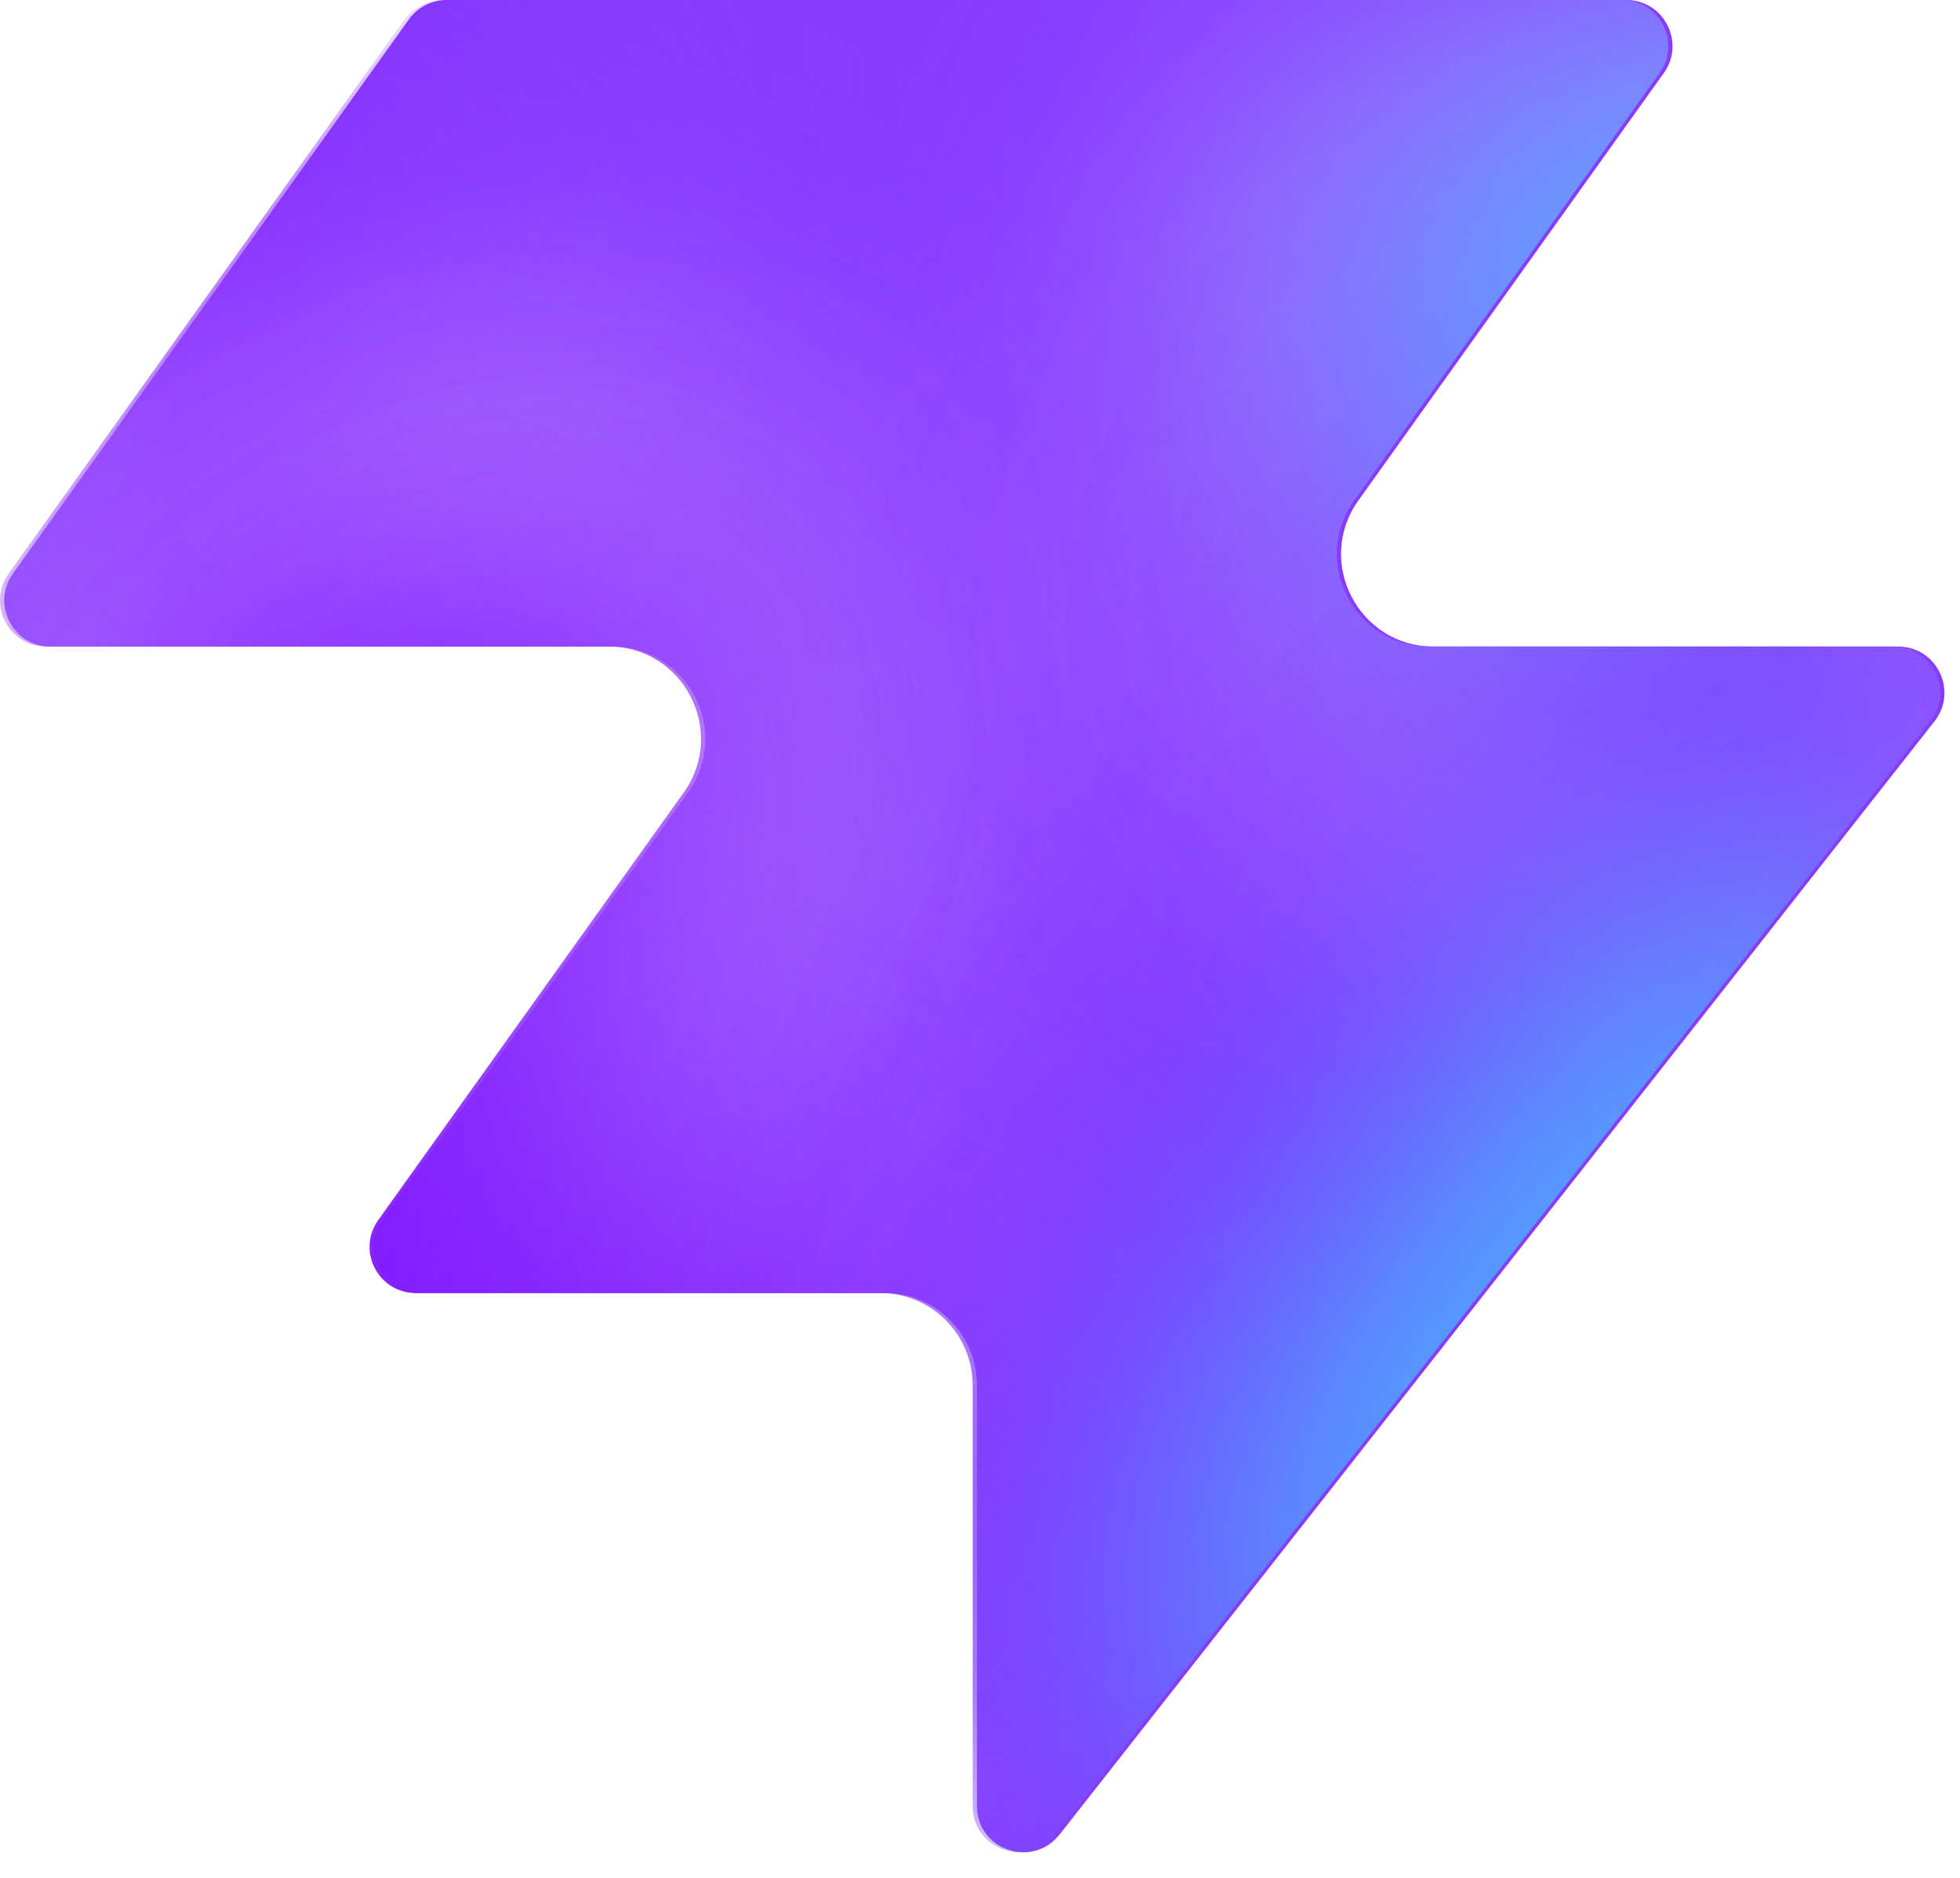
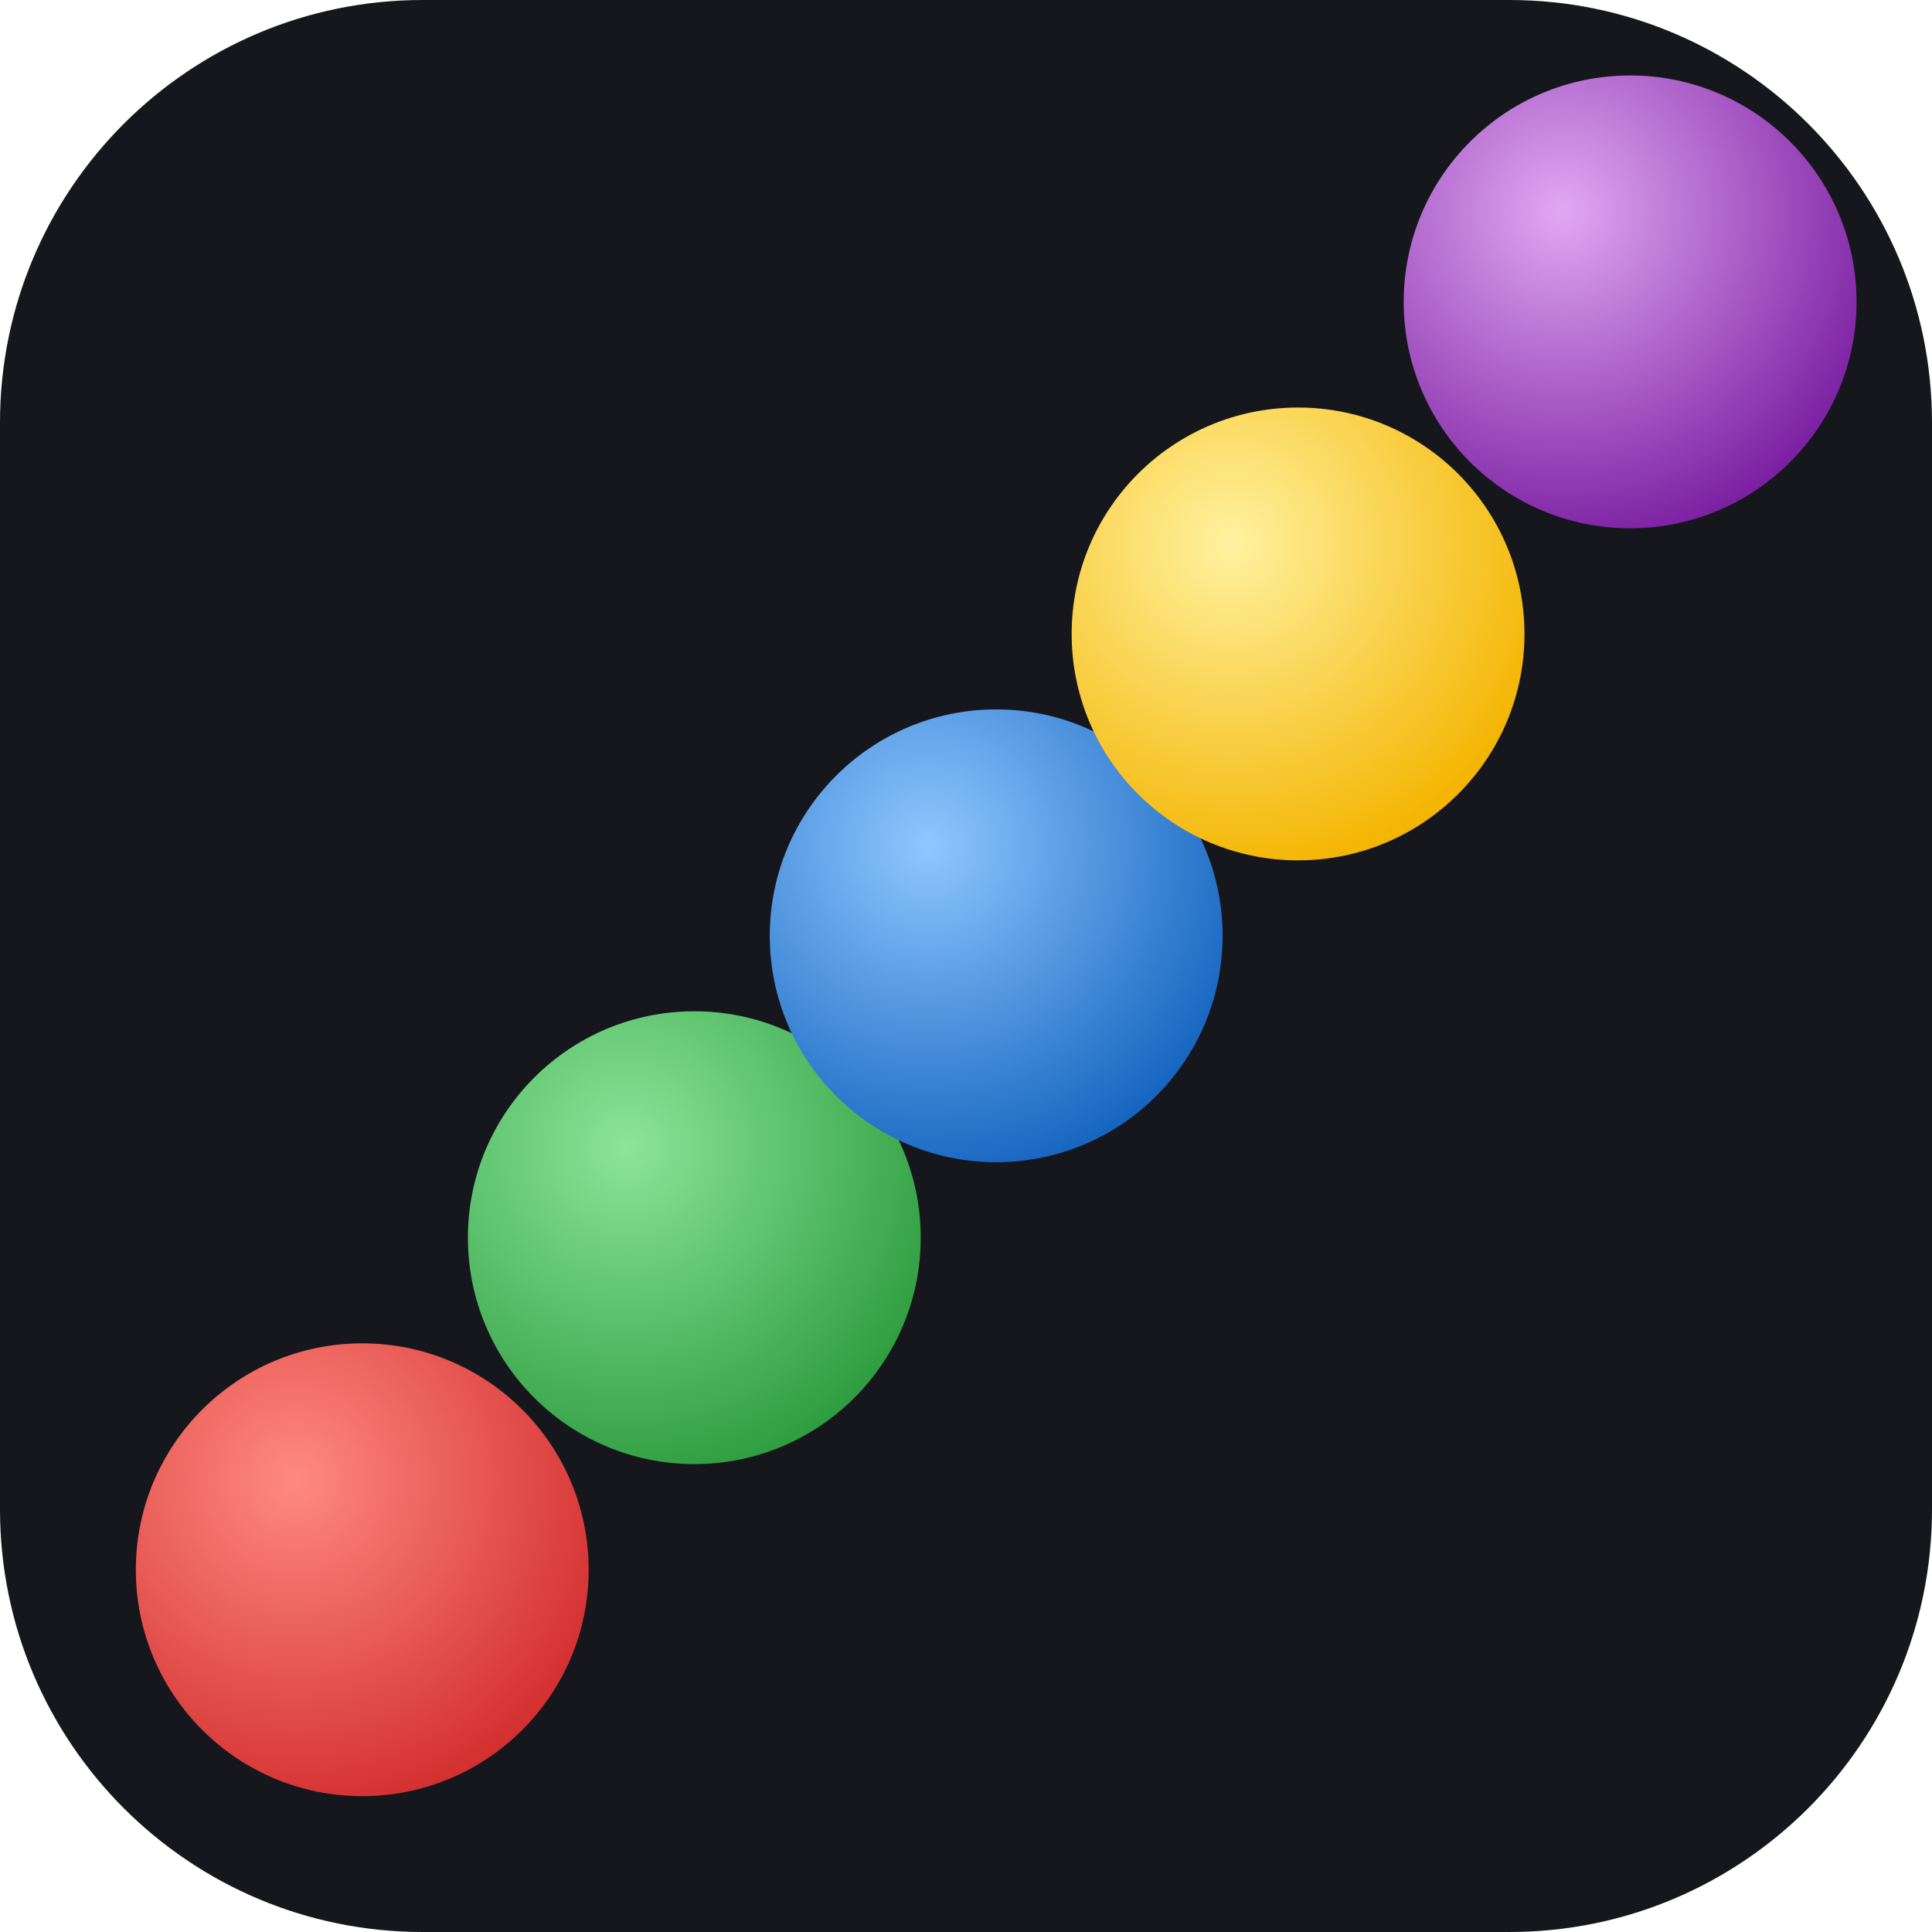
- <svg xmlns="http://www.w3.org/2000/svg" width="48" height="46" fill="none" viewBox="0 0 48 46">
-   <path fill="#863bff" d="M25.946 44.938c-.664.845-2.021.375-2.021-.698V33.937a2.26 2.26 0 0 0-2.262-2.262H10.287c-.92 0-1.456-1.04-.92-1.788l7.48-10.471c1.07-1.497 0-3.578-1.842-3.578H1.237c-.92 0-1.456-1.04-.92-1.788L10.013.474c.214-.297.556-.474.92-.474h28.894c.92 0 1.456 1.04.92 1.788l-7.48 10.471c-1.07 1.498 0 3.579 1.842 3.579h11.377c.943 0 1.473 1.088.89 1.83L25.947 44.94z" style="fill:#863bff;fill:color(display-p3 .525 .23 1);fill-opacity:1" />
-   <mask id="a" width="48" height="46" x="0" y="0" maskUnits="userSpaceOnUse" style="mask-type:alpha">
-     <path fill="#000" d="M25.842 44.938c-.664.844-2.021.375-2.021-.698V33.937a2.26 2.26 0 0 0-2.262-2.262H10.183c-.92 0-1.456-1.04-.92-1.788l7.48-10.471c1.07-1.498 0-3.579-1.842-3.579H1.133c-.92 0-1.456-1.04-.92-1.787L9.91.473c.214-.297.556-.474.92-.474h28.894c.92 0 1.456 1.04.92 1.788l-7.48 10.471c-1.07 1.498 0 3.578 1.842 3.578h11.377c.943 0 1.473 1.088.89 1.832L25.843 44.94z" style="fill:#000;fill-opacity:1" />
-   </mask>
-   <g mask="url(#a)">
-     <g filter="url(#b)">
-       <ellipse cx="5.508" cy="14.704" fill="#ede6ff" rx="5.508" ry="14.704" style="fill:#ede6ff;fill:color(display-p3 .927 .903 1);fill-opacity:1" transform="matrix(.00324 1 1 -.00324 -4.47 31.516)" />
-     </g>
-     <g filter="url(#c)">
-       <ellipse cx="10.399" cy="29.851" fill="#ede6ff" rx="10.399" ry="29.851" style="fill:#ede6ff;fill:color(display-p3 .927 .903 1);fill-opacity:1" transform="matrix(.00324 1 1 -.00324 -39.328 7.883)" />
-     </g>
-     <g filter="url(#d)">
-       <ellipse cx="5.508" cy="30.487" fill="#7e14ff" rx="5.508" ry="30.487" style="fill:#7e14ff;fill:color(display-p3 .492 .077 1);fill-opacity:1" transform="rotate(89.814 -25.913 -14.639)scale(1 -1)" />
-     </g>
-     <g filter="url(#e)">
-       <ellipse cx="5.508" cy="30.599" fill="#7e14ff" rx="5.508" ry="30.599" style="fill:#7e14ff;fill:color(display-p3 .492 .077 1);fill-opacity:1" transform="rotate(89.814 -32.644 -3.334)scale(1 -1)" />
-     </g>
-     <g filter="url(#f)">
-       <ellipse cx="5.508" cy="30.599" fill="#7e14ff" rx="5.508" ry="30.599" style="fill:#7e14ff;fill:color(display-p3 .492 .077 1);fill-opacity:1" transform="matrix(.00324 1 1 -.00324 -34.34 30.47)" />
-     </g>
-     <g filter="url(#g)">
-       <ellipse cx="14.072" cy="22.078" fill="#ede6ff" rx="14.072" ry="22.078" style="fill:#ede6ff;fill:color(display-p3 .927 .903 1);fill-opacity:1" transform="rotate(93.35 24.506 48.493)scale(-1 1)" />
-     </g>
-     <g filter="url(#h)">
-       <ellipse cx="3.47" cy="21.501" fill="#7e14ff" rx="3.47" ry="21.501" style="fill:#7e14ff;fill:color(display-p3 .492 .077 1);fill-opacity:1" transform="rotate(89.009 28.708 47.59)scale(-1 1)" />
-     </g>
-     <g filter="url(#i)">
-       <ellipse cx="3.47" cy="21.501" fill="#7e14ff" rx="3.47" ry="21.501" style="fill:#7e14ff;fill:color(display-p3 .492 .077 1);fill-opacity:1" transform="rotate(89.009 28.708 47.59)scale(-1 1)" />
-     </g>
-     <g filter="url(#j)">
-       <ellipse cx=".387" cy="8.972" fill="#7e14ff" rx="4.407" ry="29.108" style="fill:#7e14ff;fill:color(display-p3 .492 .077 1);fill-opacity:1" transform="rotate(39.51 .387 8.972)" />
-     </g>
-     <g filter="url(#k)">
-       <ellipse cx="47.523" cy="-6.092" fill="#7e14ff" rx="4.407" ry="29.108" style="fill:#7e14ff;fill:color(display-p3 .492 .077 1);fill-opacity:1" transform="rotate(37.892 47.523 -6.092)" />
-     </g>
-     <g filter="url(#l)">
-       <ellipse cx="41.412" cy="6.333" fill="#47bfff" rx="5.971" ry="9.665" style="fill:#47bfff;fill:color(display-p3 .28 .748 1);fill-opacity:1" transform="rotate(37.892 41.412 6.333)" />
-     </g>
-     <g filter="url(#m)">
-       <ellipse cx="-1.879" cy="38.332" fill="#7e14ff" rx="4.407" ry="29.108" style="fill:#7e14ff;fill:color(display-p3 .492 .077 1);fill-opacity:1" transform="rotate(37.892 -1.88 38.332)" />
-     </g>
-     <g filter="url(#n)">
-       <ellipse cx="-1.879" cy="38.332" fill="#7e14ff" rx="4.407" ry="29.108" style="fill:#7e14ff;fill:color(display-p3 .492 .077 1);fill-opacity:1" transform="rotate(37.892 -1.88 38.332)" />
-     </g>
-     <g filter="url(#o)">
-       <ellipse cx="35.651" cy="29.907" fill="#7e14ff" rx="4.407" ry="29.108" style="fill:#7e14ff;fill:color(display-p3 .492 .077 1);fill-opacity:1" transform="rotate(37.892 35.651 29.907)" />
-     </g>
-     <g filter="url(#p)">
-       <ellipse cx="38.418" cy="32.4" fill="#47bfff" rx="5.971" ry="15.297" style="fill:#47bfff;fill:color(display-p3 .28 .748 1);fill-opacity:1" transform="rotate(37.892 38.418 32.4)" />
-     </g>
-   </g>
+ <svg xmlns="http://www.w3.org/2000/svg" viewBox="0 0 64 64" role="img" aria-label="Basil Lines">
  <defs>
-     <filter id="b" width="60.045" height="41.654" x="-19.77" y="16.149" color-interpolation-filters="sRGB" filterUnits="userSpaceOnUse">
-       <feFlood flood-opacity="0" result="BackgroundImageFix" />
-       <feBlend in="SourceGraphic" in2="BackgroundImageFix" result="shape" />
-       <feGaussianBlur result="effect1_foregroundBlur_2002_17158" stdDeviation="7.659" />
-     </filter>
-     <filter id="c" width="90.34" height="51.437" x="-54.613" y="-7.533" color-interpolation-filters="sRGB" filterUnits="userSpaceOnUse">
-       <feFlood flood-opacity="0" result="BackgroundImageFix" />
-       <feBlend in="SourceGraphic" in2="BackgroundImageFix" result="shape" />
-       <feGaussianBlur result="effect1_foregroundBlur_2002_17158" stdDeviation="7.659" />
-     </filter>
-     <filter id="d" width="79.355" height="29.4" x="-49.64" y="2.03" color-interpolation-filters="sRGB" filterUnits="userSpaceOnUse">
-       <feFlood flood-opacity="0" result="BackgroundImageFix" />
-       <feBlend in="SourceGraphic" in2="BackgroundImageFix" result="shape" />
-       <feGaussianBlur result="effect1_foregroundBlur_2002_17158" stdDeviation="4.596" />
-     </filter>
-     <filter id="e" width="79.579" height="29.4" x="-45.045" y="20.029" color-interpolation-filters="sRGB" filterUnits="userSpaceOnUse">
-       <feFlood flood-opacity="0" result="BackgroundImageFix" />
-       <feBlend in="SourceGraphic" in2="BackgroundImageFix" result="shape" />
-       <feGaussianBlur result="effect1_foregroundBlur_2002_17158" stdDeviation="4.596" />
-     </filter>
-     <filter id="f" width="79.579" height="29.4" x="-43.513" y="21.178" color-interpolation-filters="sRGB" filterUnits="userSpaceOnUse">
-       <feFlood flood-opacity="0" result="BackgroundImageFix" />
-       <feBlend in="SourceGraphic" in2="BackgroundImageFix" result="shape" />
-       <feGaussianBlur result="effect1_foregroundBlur_2002_17158" stdDeviation="4.596" />
-     </filter>
-     <filter id="g" width="74.749" height="58.852" x="15.756" y="-17.901" color-interpolation-filters="sRGB" filterUnits="userSpaceOnUse">
-       <feFlood flood-opacity="0" result="BackgroundImageFix" />
-       <feBlend in="SourceGraphic" in2="BackgroundImageFix" result="shape" />
-       <feGaussianBlur result="effect1_foregroundBlur_2002_17158" stdDeviation="7.659" />
-     </filter>
-     <filter id="h" width="61.377" height="25.362" x="23.548" y="2.284" color-interpolation-filters="sRGB" filterUnits="userSpaceOnUse">
-       <feFlood flood-opacity="0" result="BackgroundImageFix" />
-       <feBlend in="SourceGraphic" in2="BackgroundImageFix" result="shape" />
-       <feGaussianBlur result="effect1_foregroundBlur_2002_17158" stdDeviation="4.596" />
-     </filter>
-     <filter id="i" width="61.377" height="25.362" x="23.548" y="2.284" color-interpolation-filters="sRGB" filterUnits="userSpaceOnUse">
-       <feFlood flood-opacity="0" result="BackgroundImageFix" />
-       <feBlend in="SourceGraphic" in2="BackgroundImageFix" result="shape" />
-       <feGaussianBlur result="effect1_foregroundBlur_2002_17158" stdDeviation="4.596" />
-     </filter>
-     <filter id="j" width="56.045" height="63.649" x="-27.636" y="-22.853" color-interpolation-filters="sRGB" filterUnits="userSpaceOnUse">
-       <feFlood flood-opacity="0" result="BackgroundImageFix" />
-       <feBlend in="SourceGraphic" in2="BackgroundImageFix" result="shape" />
-       <feGaussianBlur result="effect1_foregroundBlur_2002_17158" stdDeviation="4.596" />
-     </filter>
-     <filter id="k" width="54.814" height="64.646" x="20.116" y="-38.415" color-interpolation-filters="sRGB" filterUnits="userSpaceOnUse">
-       <feFlood flood-opacity="0" result="BackgroundImageFix" />
-       <feBlend in="SourceGraphic" in2="BackgroundImageFix" result="shape" />
-       <feGaussianBlur result="effect1_foregroundBlur_2002_17158" stdDeviation="4.596" />
-     </filter>
-     <filter id="l" width="33.541" height="35.313" x="24.641" y="-11.323" color-interpolation-filters="sRGB" filterUnits="userSpaceOnUse">
-       <feFlood flood-opacity="0" result="BackgroundImageFix" />
-       <feBlend in="SourceGraphic" in2="BackgroundImageFix" result="shape" />
-       <feGaussianBlur result="effect1_foregroundBlur_2002_17158" stdDeviation="4.596" />
-     </filter>
-     <filter id="m" width="54.814" height="64.646" x="-29.286" y="6.009" color-interpolation-filters="sRGB" filterUnits="userSpaceOnUse">
-       <feFlood flood-opacity="0" result="BackgroundImageFix" />
-       <feBlend in="SourceGraphic" in2="BackgroundImageFix" result="shape" />
-       <feGaussianBlur result="effect1_foregroundBlur_2002_17158" stdDeviation="4.596" />
-     </filter>
-     <filter id="n" width="54.814" height="64.646" x="-29.286" y="6.009" color-interpolation-filters="sRGB" filterUnits="userSpaceOnUse">
-       <feFlood flood-opacity="0" result="BackgroundImageFix" />
-       <feBlend in="SourceGraphic" in2="BackgroundImageFix" result="shape" />
-       <feGaussianBlur result="effect1_foregroundBlur_2002_17158" stdDeviation="4.596" />
-     </filter>
-     <filter id="o" width="54.814" height="64.646" x="8.244" y="-2.416" color-interpolation-filters="sRGB" filterUnits="userSpaceOnUse">
-       <feFlood flood-opacity="0" result="BackgroundImageFix" />
-       <feBlend in="SourceGraphic" in2="BackgroundImageFix" result="shape" />
-       <feGaussianBlur result="effect1_foregroundBlur_2002_17158" stdDeviation="4.596" />
-     </filter>
-     <filter id="p" width="39.409" height="43.623" x="18.713" y="10.588" color-interpolation-filters="sRGB" filterUnits="userSpaceOnUse">
-       <feFlood flood-opacity="0" result="BackgroundImageFix" />
-       <feBlend in="SourceGraphic" in2="BackgroundImageFix" result="shape" />
-       <feGaussianBlur result="effect1_foregroundBlur_2002_17158" stdDeviation="4.596" />
-     </filter>
+     <radialGradient id="r" cx="35%" cy="30%" r="75%">
+       <stop offset="0" stop-color="#FF8A80" />
+       <stop offset="1" stop-color="#D32F2F" />
+     </radialGradient>
+     <radialGradient id="g" cx="35%" cy="30%" r="75%">
+       <stop offset="0" stop-color="#8BE59A" />
+       <stop offset="1" stop-color="#2E9D3F" />
+     </radialGradient>
+     <radialGradient id="b" cx="35%" cy="30%" r="75%">
+       <stop offset="0" stop-color="#8FC7FF" />
+       <stop offset="1" stop-color="#1565C0" />
+     </radialGradient>
+     <radialGradient id="y" cx="35%" cy="30%" r="75%">
+       <stop offset="0" stop-color="#FFF2A0" />
+       <stop offset="1" stop-color="#F4B400" />
+     </radialGradient>
+     <radialGradient id="m" cx="35%" cy="30%" r="75%">
+       <stop offset="0" stop-color="#E1A8F2" />
+       <stop offset="1" stop-color="#7B1FA2" />
+     </radialGradient>
  </defs>
+   <rect width="64" height="64" rx="14" fill="#16171D" />
+   <circle cx="12" cy="52" r="7.5" fill="url(#r)" />
+   <circle cx="23" cy="41" r="7.5" fill="url(#g)" />
+   <circle cx="33" cy="31" r="7.5" fill="url(#b)" />
+   <circle cx="43" cy="21" r="7.5" fill="url(#y)" />
+   <circle cx="54" cy="10" r="7.5" fill="url(#m)" />
</svg>
